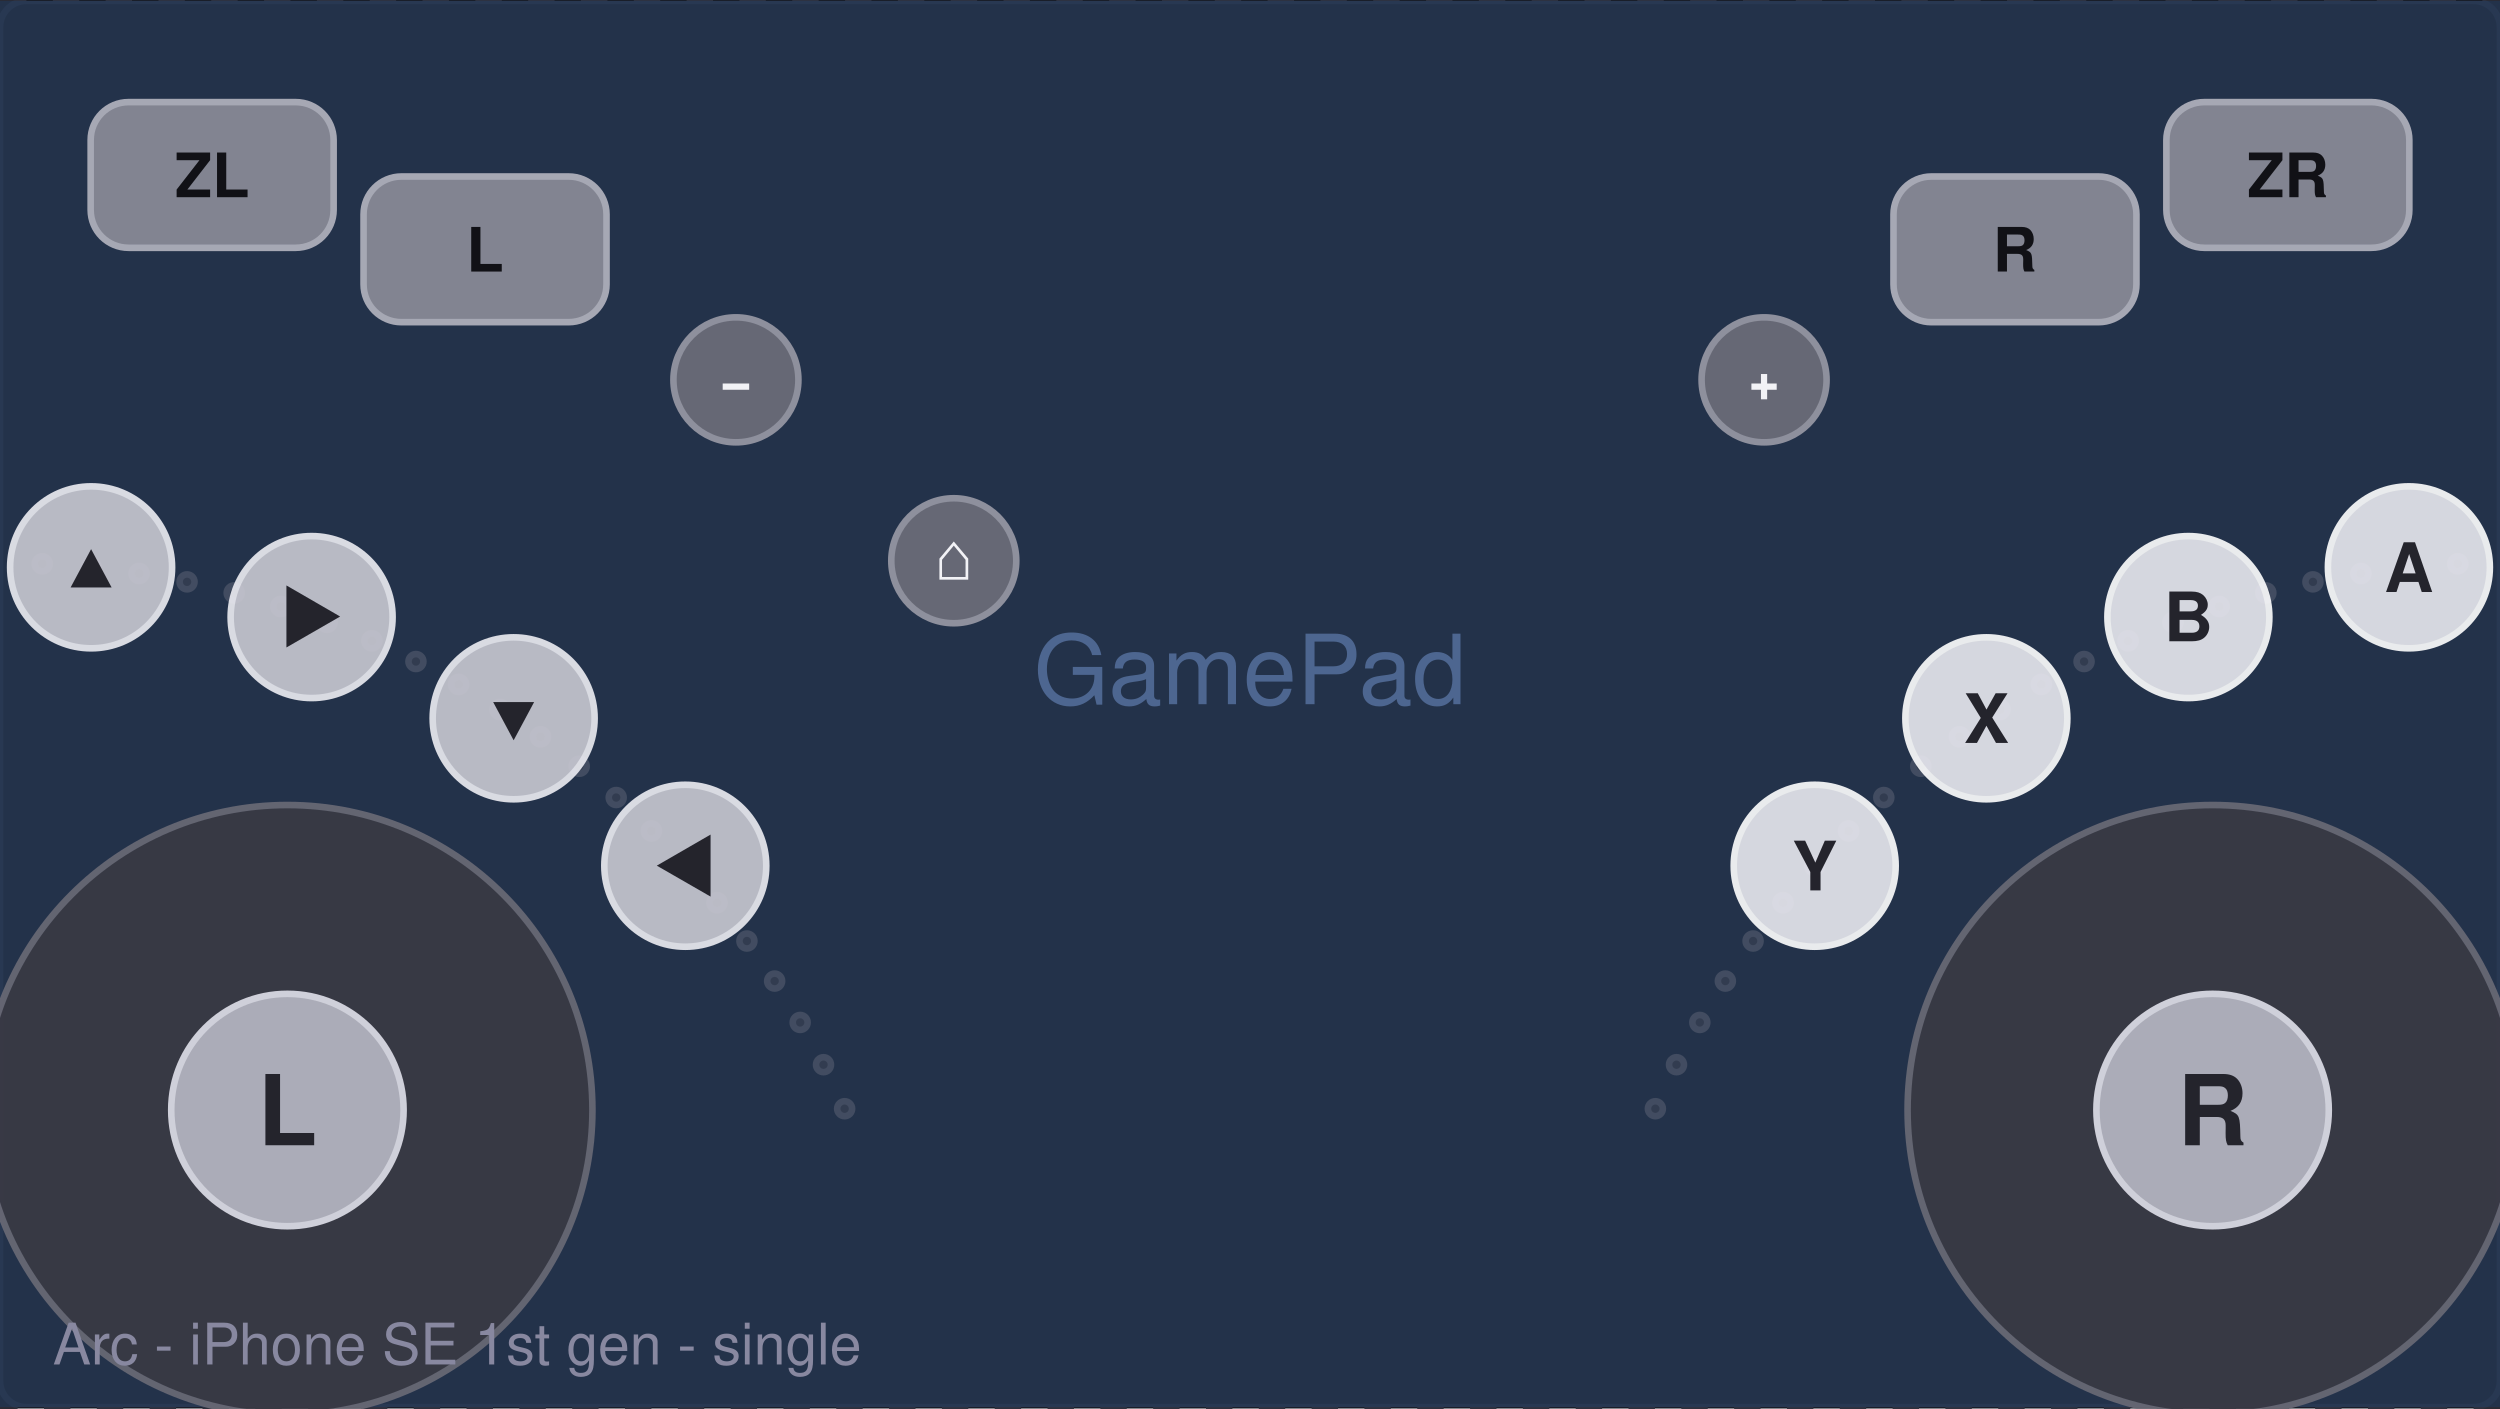
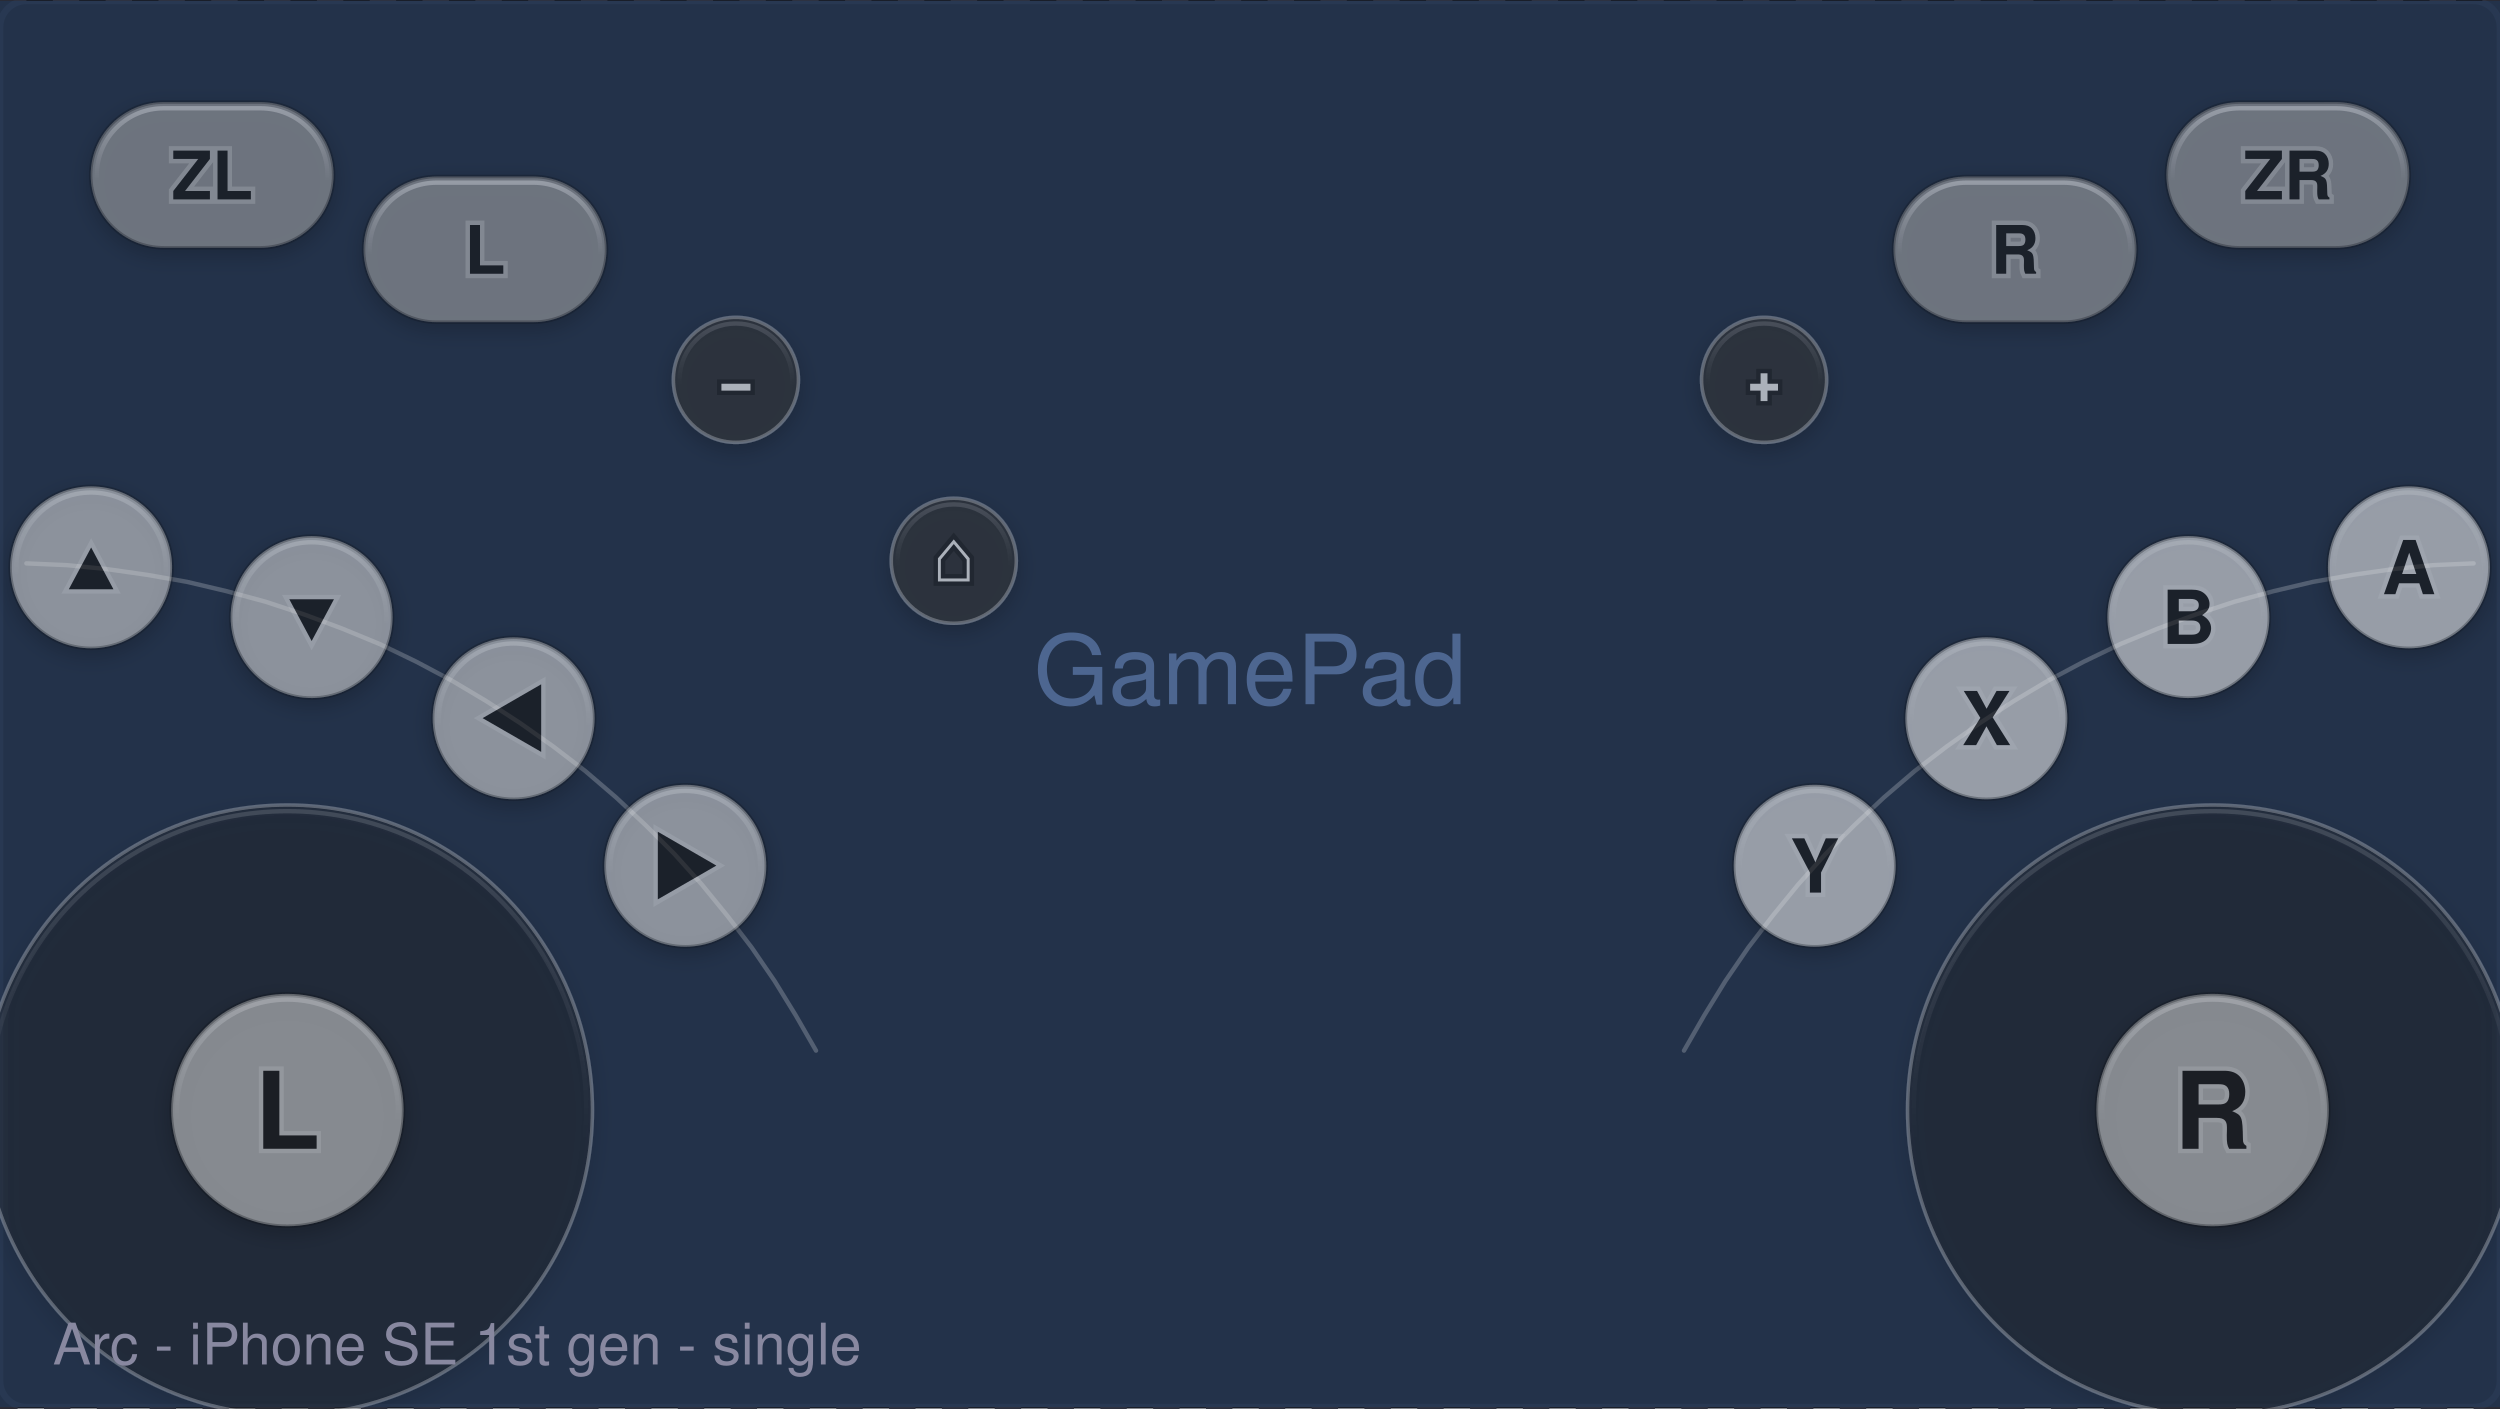
<svg xmlns="http://www.w3.org/2000/svg" width="568" height="320" viewBox="0 0 568.0 320.0" font-family="-apple-system, Helvetica, sans-serif">
  <rect width="100%" height="100%" fill="#101014" />
  <rect x="0.0" y="0.0" width="568.0" height="320.0" fill="none" stroke="#2a2a33" stroke-dasharray="6 6" />
  <rect x="0.0" y="0.2" width="568.0" height="319.5" fill="#23324a" />
  <text x="284.0" y="160.0" fill="#4d6690" font-size="22" text-anchor="middle">GamePad</text>
+   <defs>
+     <filter id="rs" x="-30%" y="-30%" width="160%" height="170%">
+       <feDropShadow dx="0" dy="1.5" stdDeviation="2.5" flood-color="#000" flood-opacity="0.4" />
+     </filter>
+     <filter id="rsl" x="-30%" y="-30%" width="160%" height="170%">
+       <feDropShadow dx="0" dy="0.5" stdDeviation="1" flood-color="#000" flood-opacity="0.3" />
+     </filter>
+   </defs>
  <rect x="0.0" y="0.2" width="568.0" height="319.5" rx="6.0" fill="none" stroke="#4d6690" stroke-width="1.5" opacity="0.12" />
-   <circle cx="558.4" cy="128.1" r="1.7" fill="#55555f" stroke="#8a8a96" stroke-width="1.5" opacity="0.3" />
-   <circle cx="547.3" cy="128.9" r="1.7" fill="#55555f" stroke="#8a8a96" stroke-width="1.5" opacity="0.3" />
-   <circle cx="536.4" cy="130.3" r="1.7" fill="#55555f" stroke="#8a8a96" stroke-width="1.5" opacity="0.3" />
-   <circle cx="525.5" cy="132.2" r="1.7" fill="#55555f" stroke="#8a8a96" stroke-width="1.5" opacity="0.3" />
-   <circle cx="514.8" cy="134.7" r="1.7" fill="#55555f" stroke="#8a8a96" stroke-width="1.5" opacity="0.3" />
-   <circle cx="504.2" cy="137.8" r="1.7" fill="#55555f" stroke="#8a8a96" stroke-width="1.5" opacity="0.3" />
-   <circle cx="493.7" cy="141.4" r="1.7" fill="#55555f" stroke="#8a8a96" stroke-width="1.5" opacity="0.3" />
-   <circle cx="483.5" cy="145.6" r="1.7" fill="#55555f" stroke="#8a8a96" stroke-width="1.5" opacity="0.3" />
-   <circle cx="473.5" cy="150.3" r="1.7" fill="#55555f" stroke="#8a8a96" stroke-width="1.5" opacity="0.3" />
-   <circle cx="463.8" cy="155.5" r="1.7" fill="#55555f" stroke="#8a8a96" stroke-width="1.5" opacity="0.3" />
-   <circle cx="454.4" cy="161.2" r="1.7" fill="#55555f" stroke="#8a8a96" stroke-width="1.5" opacity="0.3" />
-   <circle cx="445.2" cy="167.4" r="1.7" fill="#55555f" stroke="#8a8a96" stroke-width="1.5" opacity="0.3" />
-   <circle cx="436.4" cy="174.1" r="1.7" fill="#55555f" stroke="#8a8a96" stroke-width="1.5" opacity="0.3" />
-   <circle cx="428.0" cy="181.2" r="1.7" fill="#55555f" stroke="#8a8a96" stroke-width="1.5" opacity="0.3" />
-   <circle cx="420.0" cy="188.8" r="1.7" fill="#55555f" stroke="#8a8a96" stroke-width="1.5" opacity="0.3" />
-   <circle cx="412.3" cy="196.7" r="1.7" fill="#55555f" stroke="#8a8a96" stroke-width="1.5" opacity="0.3" />
-   <circle cx="405.1" cy="205.1" r="1.7" fill="#55555f" stroke="#8a8a96" stroke-width="1.5" opacity="0.3" />
-   <circle cx="398.3" cy="213.8" r="1.7" fill="#55555f" stroke="#8a8a96" stroke-width="1.5" opacity="0.3" />
-   <circle cx="392.0" cy="222.9" r="1.7" fill="#55555f" stroke="#8a8a96" stroke-width="1.5" opacity="0.3" />
-   <circle cx="386.2" cy="232.3" r="1.7" fill="#55555f" stroke="#8a8a96" stroke-width="1.5" opacity="0.3" />
-   <circle cx="380.9" cy="241.9" r="1.7" fill="#55555f" stroke="#8a8a96" stroke-width="1.5" opacity="0.3" />
-   <circle cx="376.1" cy="251.9" r="1.7" fill="#55555f" stroke="#8a8a96" stroke-width="1.5" opacity="0.3" />
-   <circle cx="9.6" cy="128.1" r="1.7" fill="#55555f" stroke="#8a8a96" stroke-width="1.5" opacity="0.3" />
-   <circle cx="20.7" cy="128.9" r="1.7" fill="#55555f" stroke="#8a8a96" stroke-width="1.5" opacity="0.3" />
-   <circle cx="31.6" cy="130.3" r="1.7" fill="#55555f" stroke="#8a8a96" stroke-width="1.5" opacity="0.3" />
-   <circle cx="42.5" cy="132.2" r="1.7" fill="#55555f" stroke="#8a8a96" stroke-width="1.5" opacity="0.3" />
-   <circle cx="53.2" cy="134.7" r="1.7" fill="#55555f" stroke="#8a8a96" stroke-width="1.5" opacity="0.3" />
-   <circle cx="63.8" cy="137.8" r="1.7" fill="#55555f" stroke="#8a8a96" stroke-width="1.5" opacity="0.3" />
-   <circle cx="74.3" cy="141.4" r="1.7" fill="#55555f" stroke="#8a8a96" stroke-width="1.5" opacity="0.3" />
-   <circle cx="84.5" cy="145.6" r="1.7" fill="#55555f" stroke="#8a8a96" stroke-width="1.5" opacity="0.3" />
-   <circle cx="94.5" cy="150.3" r="1.7" fill="#55555f" stroke="#8a8a96" stroke-width="1.5" opacity="0.3" />
-   <circle cx="104.2" cy="155.5" r="1.7" fill="#55555f" stroke="#8a8a96" stroke-width="1.5" opacity="0.3" />
-   <circle cx="113.6" cy="161.2" r="1.7" fill="#55555f" stroke="#8a8a96" stroke-width="1.5" opacity="0.3" />
-   <circle cx="122.8" cy="167.4" r="1.7" fill="#55555f" stroke="#8a8a96" stroke-width="1.5" opacity="0.3" />
-   <circle cx="131.6" cy="174.1" r="1.7" fill="#55555f" stroke="#8a8a96" stroke-width="1.5" opacity="0.3" />
-   <circle cx="140.0" cy="181.2" r="1.7" fill="#55555f" stroke="#8a8a96" stroke-width="1.5" opacity="0.3" />
-   <circle cx="148.0" cy="188.8" r="1.7" fill="#55555f" stroke="#8a8a96" stroke-width="1.5" opacity="0.3" />
-   <circle cx="155.7" cy="196.7" r="1.7" fill="#55555f" stroke="#8a8a96" stroke-width="1.5" opacity="0.3" />
-   <circle cx="162.9" cy="205.1" r="1.7" fill="#55555f" stroke="#8a8a96" stroke-width="1.5" opacity="0.3" />
-   <circle cx="169.7" cy="213.8" r="1.7" fill="#55555f" stroke="#8a8a96" stroke-width="1.5" opacity="0.3" />
-   <circle cx="176.0" cy="222.9" r="1.7" fill="#55555f" stroke="#8a8a96" stroke-width="1.5" opacity="0.3" />
-   <circle cx="181.8" cy="232.3" r="1.7" fill="#55555f" stroke="#8a8a96" stroke-width="1.5" opacity="0.3" />
-   <circle cx="187.1" cy="241.9" r="1.7" fill="#55555f" stroke="#8a8a96" stroke-width="1.5" opacity="0.3" />
-   <circle cx="191.9" cy="251.9" r="1.7" fill="#55555f" stroke="#8a8a96" stroke-width="1.5" opacity="0.3" />
-   <circle cx="547.3" cy="128.9" r="18.4" fill="#e9e9ef" stroke="#ffffff" stroke-width="1.5" opacity="0.9" />
-   <text x="547.3" y="134.5" fill="#24242c" font-size="15.5" font-weight="600" text-anchor="middle" opacity="1.0">A</text>
-   <circle cx="497.2" cy="140.2" r="18.4" fill="#e9e9ef" stroke="#ffffff" stroke-width="1.5" opacity="0.9" />
-   <text x="497.2" y="145.7" fill="#24242c" font-size="15.5" font-weight="600" text-anchor="middle" opacity="1.0">B</text>
-   <circle cx="451.3" cy="163.2" r="18.4" fill="#e9e9ef" stroke="#ffffff" stroke-width="1.5" opacity="0.9" />
-   <text x="451.3" y="168.8" fill="#24242c" font-size="15.5" font-weight="600" text-anchor="middle" opacity="1.0">X</text>
-   <circle cx="412.3" cy="196.7" r="18.4" fill="#e9e9ef" stroke="#ffffff" stroke-width="1.5" opacity="0.9" />
-   <text x="412.3" y="202.3" fill="#24242c" font-size="15.5" font-weight="600" text-anchor="middle" opacity="1.0">Y</text>
-   <circle cx="502.7" cy="252.2" r="69.3" fill="#3a3a44" stroke="#6a6a76" stroke-width="1.5" opacity="0.9" />
-   <circle cx="502.7" cy="252.2" r="26.4" fill="#b8b8c4" stroke="#e0e0ea" stroke-width="1.5" opacity="0.9" />
-   <text x="502.7" y="260.2" fill="#24242c" font-size="22.2" font-weight="600" text-anchor="middle" opacity="1.0">R</text>
-   <rect x="492.2" y="23.2" width="55.2" height="33.1" rx="8.6" fill="#8d8d99" stroke="#b5b5c0" stroke-width="1.5" opacity="0.9" />
-   <text x="519.8" y="44.8" fill="#111116" font-size="13.9" font-weight="600" text-anchor="middle" opacity="1.0">ZR</text>
-   <rect x="430.2" y="40.1" width="55.2" height="33.1" rx="8.6" fill="#8d8d99" stroke="#b5b5c0" stroke-width="1.5" opacity="0.9" />
-   <text x="457.8" y="61.7" fill="#111116" font-size="13.9" font-weight="600" text-anchor="middle" opacity="1.0">R</text>
-   <circle cx="400.8" cy="86.3" r="14.2" fill="#6e6e7a" stroke="#9a9aa6" stroke-width="1.5" opacity="0.9" />
-   <text x="400.8" y="90.6" fill="#f2f2f6" font-size="11.9" font-weight="600" text-anchor="middle" opacity="1.0">+</text>
-   <circle cx="20.7" cy="128.9" r="18.4" fill="#c9c9d2" stroke="#ededf3" stroke-width="1.5" opacity="0.9" />
-   <text x="20.7" y="134.5" fill="#24242c" font-size="15.5" font-weight="600" text-anchor="middle" opacity="1.0">▲</text>
-   <circle cx="70.8" cy="140.2" r="18.4" fill="#c9c9d2" stroke="#ededf3" stroke-width="1.5" opacity="0.9" />
-   <text x="70.8" y="145.7" fill="#24242c" font-size="15.5" font-weight="600" text-anchor="middle" opacity="1.0">▶</text>
-   <circle cx="116.7" cy="163.2" r="18.4" fill="#c9c9d2" stroke="#ededf3" stroke-width="1.5" opacity="0.9" />
-   <text x="116.7" y="168.8" fill="#24242c" font-size="15.5" font-weight="600" text-anchor="middle" opacity="1.0">▼</text>
-   <circle cx="155.7" cy="196.7" r="18.4" fill="#c9c9d2" stroke="#ededf3" stroke-width="1.5" opacity="0.9" />
-   <text x="155.7" y="202.3" fill="#24242c" font-size="15.5" font-weight="600" text-anchor="middle" opacity="1.0">◀</text>
-   <circle cx="65.3" cy="252.2" r="69.3" fill="#3a3a44" stroke="#6a6a76" stroke-width="1.5" opacity="0.9" />
-   <circle cx="65.3" cy="252.2" r="26.4" fill="#b8b8c4" stroke="#e0e0ea" stroke-width="1.5" opacity="0.9" />
-   <text x="65.3" y="260.2" fill="#24242c" font-size="22.2" font-weight="600" text-anchor="middle" opacity="1.0">L</text>
-   <rect x="20.6" y="23.2" width="55.2" height="33.1" rx="8.6" fill="#8d8d99" stroke="#b5b5c0" stroke-width="1.5" opacity="0.9" />
-   <text x="48.2" y="44.8" fill="#111116" font-size="13.9" font-weight="600" text-anchor="middle" opacity="1.0">ZL</text>
-   <rect x="82.6" y="40.1" width="55.2" height="33.1" rx="8.6" fill="#8d8d99" stroke="#b5b5c0" stroke-width="1.5" opacity="0.9" />
-   <text x="110.2" y="61.7" fill="#111116" font-size="13.9" font-weight="600" text-anchor="middle" opacity="1.0">L</text>
-   <circle cx="167.2" cy="86.3" r="14.2" fill="#6e6e7a" stroke="#9a9aa6" stroke-width="1.5" opacity="0.9" />
-   <text x="167.2" y="90.6" fill="#f2f2f6" font-size="11.9" font-weight="600" text-anchor="middle" opacity="1.0">−</text>
-   <circle cx="216.7" cy="127.4" r="14.2" fill="#6e6e7a" stroke="#9a9aa6" stroke-width="1.5" opacity="0.9" />
-   <text x="216.7" y="131.7" fill="#f2f2f6" font-size="11.9" font-weight="600" text-anchor="middle" opacity="1.0">⌂</text>
+   <polyline points="562.0,128.0 552.8,128.4 543.7,129.3 534.6,130.6 525.5,132.2 516.6,134.3 507.7,136.7 498.9,139.6 490.3,142.8 481.8,146.3 473.5,150.3 465.4,154.6 457.5,159.3 449.8,164.3 442.3,169.6 435.0,175.2 428.0,181.2 421.3,187.5 414.8,194.0 408.6,200.9 402.8,208.0 397.2,215.3 392.0,222.9 387.2,230.7 382.6,238.7" fill="none" stroke="rgb(255,255,255)" stroke-opacity="0.22" stroke-width="1.0" stroke-linecap="round" stroke-linejoin="round" />
+   <polyline points="6.0,128.0 15.2,128.4 24.3,129.3 33.4,130.6 42.5,132.2 51.4,134.3 60.3,136.7 69.1,139.6 77.7,142.8 86.2,146.3 94.5,150.3 102.6,154.6 110.5,159.3 118.2,164.3 125.7,169.6 133.0,175.2 140.0,181.2 146.7,187.5 153.2,194.0 159.4,200.9 165.2,208.0 170.8,215.3 176.0,222.9 180.8,230.7 185.4,238.7" fill="none" stroke="rgb(255,255,255)" stroke-opacity="0.22" stroke-width="1.0" stroke-linecap="round" stroke-linejoin="round" />
+   <g opacity="0.62">
+     <circle cx="547.3" cy="128.9" r="18.4" fill="rgb(240,240,240)" fill-opacity="0.90" stroke="rgb(0,0,0)" stroke-opacity="0.30" stroke-width="0.8" filter="url(#rs)" />
+     <linearGradient id="g5473_1289_36" x1="0" y1="0" x2="0" y2="1">
+       <stop offset="0" stop-color="rgb(255,255,255)" stop-opacity="0.65" />
+       <stop offset="0.55" stop-color="rgb(255,255,255)" stop-opacity="0" />
+     </linearGradient>
+     <circle cx="547.3" cy="128.9" r="17.0" fill="none" stroke="url(#g5473_1289_36)" stroke-width="1" />
+     <text x="547.3" y="135.0" fill="rgb(23,23,23)" font-size="16.9" font-weight="600" text-anchor="middle" stroke="#ffffff" stroke-opacity="0.35" stroke-width="2" paint-order="stroke">A</text>
+   </g>
+   <g opacity="0.62">
+     <circle cx="497.2" cy="140.2" r="18.4" fill="rgb(240,240,240)" fill-opacity="0.90" stroke="rgb(0,0,0)" stroke-opacity="0.30" stroke-width="0.8" filter="url(#rs)" />
+     <linearGradient id="g4972_1401_36" x1="0" y1="0" x2="0" y2="1">
+       <stop offset="0" stop-color="rgb(255,255,255)" stop-opacity="0.65" />
+       <stop offset="0.55" stop-color="rgb(255,255,255)" stop-opacity="0" />
+     </linearGradient>
+     <circle cx="497.2" cy="140.2" r="17.0" fill="none" stroke="url(#g4972_1401_36)" stroke-width="1" />
+     <text x="497.2" y="146.3" fill="rgb(23,23,23)" font-size="16.9" font-weight="600" text-anchor="middle" stroke="#ffffff" stroke-opacity="0.35" stroke-width="2" paint-order="stroke">B</text>
+   </g>
+   <g opacity="0.62">
+     <circle cx="451.3" cy="163.2" r="18.4" fill="rgb(240,240,240)" fill-opacity="0.90" stroke="rgb(0,0,0)" stroke-opacity="0.30" stroke-width="0.8" filter="url(#rs)" />
+     <linearGradient id="g4512_1632_36" x1="0" y1="0" x2="0" y2="1">
+       <stop offset="0" stop-color="rgb(255,255,255)" stop-opacity="0.65" />
+       <stop offset="0.55" stop-color="rgb(255,255,255)" stop-opacity="0" />
+     </linearGradient>
+     <circle cx="451.3" cy="163.2" r="17.0" fill="none" stroke="url(#g4512_1632_36)" stroke-width="1" />
+     <text x="451.3" y="169.3" fill="rgb(23,23,23)" font-size="16.9" font-weight="600" text-anchor="middle" stroke="#ffffff" stroke-opacity="0.35" stroke-width="2" paint-order="stroke">X</text>
+   </g>
+   <g opacity="0.62">
+     <circle cx="412.3" cy="196.7" r="18.4" fill="rgb(240,240,240)" fill-opacity="0.90" stroke="rgb(0,0,0)" stroke-opacity="0.30" stroke-width="0.8" filter="url(#rs)" />
+     <linearGradient id="g4123_1967_36" x1="0" y1="0" x2="0" y2="1">
+       <stop offset="0" stop-color="rgb(255,255,255)" stop-opacity="0.65" />
+       <stop offset="0.55" stop-color="rgb(255,255,255)" stop-opacity="0" />
+     </linearGradient>
+     <circle cx="412.3" cy="196.7" r="17.0" fill="none" stroke="url(#g4123_1967_36)" stroke-width="1" />
+     <text x="412.3" y="202.8" fill="rgb(23,23,23)" font-size="16.9" font-weight="600" text-anchor="middle" stroke="#ffffff" stroke-opacity="0.35" stroke-width="2" paint-order="stroke">Y</text>
+   </g>
+   <g opacity="0.62">
+     <circle cx="502.7" cy="252.2" r="69.3" fill="rgb(26,26,26)" fill-opacity="0.50" stroke="rgb(255,255,255)" stroke-opacity="0.42" stroke-width="0.8" filter="url(#rs)" />
+     <linearGradient id="g5026_2522_138" x1="0" y1="0" x2="0" y2="1">
+       <stop offset="0" stop-color="rgb(255,255,255)" stop-opacity="0.22" />
+       <stop offset="0.55" stop-color="rgb(255,255,255)" stop-opacity="0" />
+     </linearGradient>
+     <circle cx="502.7" cy="252.2" r="67.9" fill="none" stroke="url(#g5026_2522_138)" stroke-width="1" />
+   </g>
+   <g opacity="0.62">
+     <circle cx="502.7" cy="252.2" r="26.4" fill="rgb(204,204,204)" fill-opacity="0.94" stroke="rgb(0,0,0)" stroke-opacity="0.30" stroke-width="0.8" filter="url(#rs)" />
+     <linearGradient id="g5026_2522_52" x1="0" y1="0" x2="0" y2="1">
+       <stop offset="0" stop-color="rgb(255,255,255)" stop-opacity="0.65" />
+       <stop offset="0.55" stop-color="rgb(255,255,255)" stop-opacity="0" />
+     </linearGradient>
+     <circle cx="502.7" cy="252.2" r="25.1" fill="none" stroke="url(#g5026_2522_52)" stroke-width="1" />
+     <text x="502.7" y="261.0" fill="rgb(23,23,23)" font-size="24.3" font-weight="600" text-anchor="middle" stroke="#ffffff" stroke-opacity="0.35" stroke-width="2" paint-order="stroke">R</text>
+   </g>
+   <g opacity="0.62">
+     <rect x="492.2" y="23.2" width="55.2" height="33.1" rx="16.6" fill="rgb(168,168,168)" fill-opacity="0.88" stroke="rgb(0,0,0)" stroke-opacity="0.30" stroke-width="0.8" filter="url(#rs)" />
+     <linearGradient id="g5198_397_55" x1="0" y1="0" x2="0" y2="1">
+       <stop offset="0" stop-color="rgb(255,255,255)" stop-opacity="0.65" />
+       <stop offset="0.55" stop-color="rgb(255,255,255)" stop-opacity="0" />
+     </linearGradient>
+     <rect x="493.6" y="24.6" width="52.4" height="30.3" rx="15.2" fill="none" stroke="url(#g5198_397_55)" stroke-width="1" />
+     <text x="519.8" y="45.3" fill="rgb(23,23,23)" font-size="15.2" font-weight="600" text-anchor="middle" stroke="#ffffff" stroke-opacity="0.35" stroke-width="2" paint-order="stroke">ZR</text>
+   </g>
+   <g opacity="0.62">
+     <rect x="430.2" y="40.1" width="55.2" height="33.1" rx="16.6" fill="rgb(168,168,168)" fill-opacity="0.88" stroke="rgb(0,0,0)" stroke-opacity="0.30" stroke-width="0.8" filter="url(#rs)" />
+     <linearGradient id="g4577_566_55" x1="0" y1="0" x2="0" y2="1">
+       <stop offset="0" stop-color="rgb(255,255,255)" stop-opacity="0.65" />
+       <stop offset="0.55" stop-color="rgb(255,255,255)" stop-opacity="0" />
+     </linearGradient>
+     <rect x="431.6" y="41.5" width="52.4" height="30.3" rx="15.2" fill="none" stroke="url(#g4577_566_55)" stroke-width="1" />
+     <text x="457.8" y="62.2" fill="rgb(23,23,23)" font-size="15.2" font-weight="600" text-anchor="middle" stroke="#ffffff" stroke-opacity="0.35" stroke-width="2" paint-order="stroke">R</text>
+   </g>
+   <g opacity="0.62">
+     <circle cx="400.8" cy="86.3" r="14.2" fill="rgb(51,51,51)" fill-opacity="0.88" stroke="rgb(255,255,255)" stroke-opacity="0.42" stroke-width="0.8" filter="url(#rs)" />
+     <linearGradient id="g4007_863_28" x1="0" y1="0" x2="0" y2="1">
+       <stop offset="0" stop-color="rgb(255,255,255)" stop-opacity="0.22" />
+       <stop offset="0.55" stop-color="rgb(255,255,255)" stop-opacity="0" />
+     </linearGradient>
+     <circle cx="400.8" cy="86.3" r="12.8" fill="none" stroke="url(#g4007_863_28)" stroke-width="1" />
+     <text x="400.8" y="91.0" fill="rgb(255,255,255)" font-size="13.1" font-weight="600" text-anchor="middle" stroke="#000000" stroke-opacity="0.35" stroke-width="2" paint-order="stroke">+</text>
+   </g>
+   <g opacity="0.62">
+     <circle cx="20.7" cy="128.9" r="18.4" fill="rgb(217,217,217)" fill-opacity="0.90" stroke="rgb(0,0,0)" stroke-opacity="0.30" stroke-width="0.8" filter="url(#rs)" />
+     <linearGradient id="g206_1289_36" x1="0" y1="0" x2="0" y2="1">
+       <stop offset="0" stop-color="rgb(255,255,255)" stop-opacity="0.65" />
+       <stop offset="0.55" stop-color="rgb(255,255,255)" stop-opacity="0" />
+     </linearGradient>
+     <circle cx="20.7" cy="128.9" r="17.0" fill="none" stroke="url(#g206_1289_36)" stroke-width="1" />
+     <text x="20.7" y="135.0" fill="rgb(23,23,23)" font-size="16.9" font-weight="600" text-anchor="middle" stroke="#ffffff" stroke-opacity="0.35" stroke-width="2" paint-order="stroke">▲</text>
+   </g>
+   <g opacity="0.62">
+     <circle cx="70.8" cy="140.2" r="18.4" fill="rgb(217,217,217)" fill-opacity="0.90" stroke="rgb(0,0,0)" stroke-opacity="0.30" stroke-width="0.8" filter="url(#rs)" />
+     <linearGradient id="g707_1401_36" x1="0" y1="0" x2="0" y2="1">
+       <stop offset="0" stop-color="rgb(255,255,255)" stop-opacity="0.65" />
+       <stop offset="0.55" stop-color="rgb(255,255,255)" stop-opacity="0" />
+     </linearGradient>
+     <circle cx="70.8" cy="140.2" r="17.0" fill="none" stroke="url(#g707_1401_36)" stroke-width="1" />
+     <text x="70.8" y="146.3" fill="rgb(23,23,23)" font-size="16.9" font-weight="600" text-anchor="middle" stroke="#ffffff" stroke-opacity="0.35" stroke-width="2" paint-order="stroke">▼</text>
+   </g>
+   <g opacity="0.62">
+     <circle cx="116.7" cy="163.2" r="18.4" fill="rgb(217,217,217)" fill-opacity="0.90" stroke="rgb(0,0,0)" stroke-opacity="0.30" stroke-width="0.8" filter="url(#rs)" />
+     <linearGradient id="g1167_1632_36" x1="0" y1="0" x2="0" y2="1">
+       <stop offset="0" stop-color="rgb(255,255,255)" stop-opacity="0.65" />
+       <stop offset="0.55" stop-color="rgb(255,255,255)" stop-opacity="0" />
+     </linearGradient>
+     <circle cx="116.7" cy="163.2" r="17.0" fill="none" stroke="url(#g1167_1632_36)" stroke-width="1" />
+     <text x="116.7" y="169.3" fill="rgb(23,23,23)" font-size="16.9" font-weight="600" text-anchor="middle" stroke="#ffffff" stroke-opacity="0.35" stroke-width="2" paint-order="stroke">◀</text>
+   </g>
+   <g opacity="0.62">
+     <circle cx="155.7" cy="196.7" r="18.4" fill="rgb(217,217,217)" fill-opacity="0.90" stroke="rgb(0,0,0)" stroke-opacity="0.30" stroke-width="0.8" filter="url(#rs)" />
+     <linearGradient id="g1556_1967_36" x1="0" y1="0" x2="0" y2="1">
+       <stop offset="0" stop-color="rgb(255,255,255)" stop-opacity="0.65" />
+       <stop offset="0.55" stop-color="rgb(255,255,255)" stop-opacity="0" />
+     </linearGradient>
+     <circle cx="155.7" cy="196.7" r="17.0" fill="none" stroke="url(#g1556_1967_36)" stroke-width="1" />
+     <text x="155.7" y="202.8" fill="rgb(23,23,23)" font-size="16.9" font-weight="600" text-anchor="middle" stroke="#ffffff" stroke-opacity="0.35" stroke-width="2" paint-order="stroke">▶</text>
+   </g>
+   <g opacity="0.62">
+     <circle cx="65.3" cy="252.2" r="69.3" fill="rgb(26,26,26)" fill-opacity="0.50" stroke="rgb(255,255,255)" stroke-opacity="0.42" stroke-width="0.8" filter="url(#rs)" />
+     <linearGradient id="g653_2522_138" x1="0" y1="0" x2="0" y2="1">
+       <stop offset="0" stop-color="rgb(255,255,255)" stop-opacity="0.22" />
+       <stop offset="0.55" stop-color="rgb(255,255,255)" stop-opacity="0" />
+     </linearGradient>
+     <circle cx="65.3" cy="252.2" r="67.9" fill="none" stroke="url(#g653_2522_138)" stroke-width="1" />
+   </g>
+   <g opacity="0.62">
+     <circle cx="65.3" cy="252.2" r="26.4" fill="rgb(204,204,204)" fill-opacity="0.94" stroke="rgb(0,0,0)" stroke-opacity="0.30" stroke-width="0.8" filter="url(#rs)" />
+     <linearGradient id="g653_2522_52" x1="0" y1="0" x2="0" y2="1">
+       <stop offset="0" stop-color="rgb(255,255,255)" stop-opacity="0.65" />
+       <stop offset="0.55" stop-color="rgb(255,255,255)" stop-opacity="0" />
+     </linearGradient>
+     <circle cx="65.3" cy="252.2" r="25.1" fill="none" stroke="url(#g653_2522_52)" stroke-width="1" />
+     <text x="65.3" y="261.0" fill="rgb(23,23,23)" font-size="24.3" font-weight="600" text-anchor="middle" stroke="#ffffff" stroke-opacity="0.35" stroke-width="2" paint-order="stroke">L</text>
+   </g>
+   <g opacity="0.62">
+     <rect x="20.6" y="23.2" width="55.2" height="33.1" rx="16.6" fill="rgb(168,168,168)" fill-opacity="0.88" stroke="rgb(0,0,0)" stroke-opacity="0.30" stroke-width="0.8" filter="url(#rs)" />
+     <linearGradient id="g481_397_55" x1="0" y1="0" x2="0" y2="1">
+       <stop offset="0" stop-color="rgb(255,255,255)" stop-opacity="0.65" />
+       <stop offset="0.55" stop-color="rgb(255,255,255)" stop-opacity="0" />
+     </linearGradient>
+     <rect x="22.0" y="24.6" width="52.4" height="30.3" rx="15.2" fill="none" stroke="url(#g481_397_55)" stroke-width="1" />
+     <text x="48.2" y="45.3" fill="rgb(23,23,23)" font-size="15.2" font-weight="600" text-anchor="middle" stroke="#ffffff" stroke-opacity="0.35" stroke-width="2" paint-order="stroke">ZL</text>
+   </g>
+   <g opacity="0.62">
+     <rect x="82.6" y="40.1" width="55.2" height="33.1" rx="16.6" fill="rgb(168,168,168)" fill-opacity="0.88" stroke="rgb(0,0,0)" stroke-opacity="0.30" stroke-width="0.8" filter="url(#rs)" />
+     <linearGradient id="g1102_566_55" x1="0" y1="0" x2="0" y2="1">
+       <stop offset="0" stop-color="rgb(255,255,255)" stop-opacity="0.65" />
+       <stop offset="0.55" stop-color="rgb(255,255,255)" stop-opacity="0" />
+     </linearGradient>
+     <rect x="84.0" y="41.5" width="52.4" height="30.3" rx="15.2" fill="none" stroke="url(#g1102_566_55)" stroke-width="1" />
+     <text x="110.2" y="62.2" fill="rgb(23,23,23)" font-size="15.2" font-weight="600" text-anchor="middle" stroke="#ffffff" stroke-opacity="0.35" stroke-width="2" paint-order="stroke">L</text>
+   </g>
+   <g opacity="0.62">
+     <circle cx="167.2" cy="86.3" r="14.2" fill="rgb(51,51,51)" fill-opacity="0.88" stroke="rgb(255,255,255)" stroke-opacity="0.42" stroke-width="0.8" filter="url(#rs)" />
+     <linearGradient id="g1672_863_28" x1="0" y1="0" x2="0" y2="1">
+       <stop offset="0" stop-color="rgb(255,255,255)" stop-opacity="0.22" />
+       <stop offset="0.55" stop-color="rgb(255,255,255)" stop-opacity="0" />
+     </linearGradient>
+     <circle cx="167.2" cy="86.3" r="12.8" fill="none" stroke="url(#g1672_863_28)" stroke-width="1" />
+     <text x="167.2" y="91.0" fill="rgb(255,255,255)" font-size="13.1" font-weight="600" text-anchor="middle" stroke="#000000" stroke-opacity="0.35" stroke-width="2" paint-order="stroke">−</text>
+   </g>
+   <g opacity="0.62">
+     <circle cx="216.7" cy="127.4" r="14.2" fill="rgb(51,51,51)" fill-opacity="0.88" stroke="rgb(255,255,255)" stroke-opacity="0.42" stroke-width="0.8" filter="url(#rs)" />
+     <linearGradient id="g2167_1273_28" x1="0" y1="0" x2="0" y2="1">
+       <stop offset="0" stop-color="rgb(255,255,255)" stop-opacity="0.22" />
+       <stop offset="0.55" stop-color="rgb(255,255,255)" stop-opacity="0" />
+     </linearGradient>
+     <circle cx="216.7" cy="127.4" r="12.8" fill="none" stroke="url(#g2167_1273_28)" stroke-width="1" />
+     <text x="216.7" y="132.1" fill="rgb(255,255,255)" font-size="13.1" font-weight="600" text-anchor="middle" stroke="#000000" stroke-opacity="0.35" stroke-width="2" paint-order="stroke">⌂</text>
+   </g>
  <text x="12" y="310.0" fill="#8888a0" font-size="13">Arc - iPhone SE 1st gen - single</text>
</svg>
